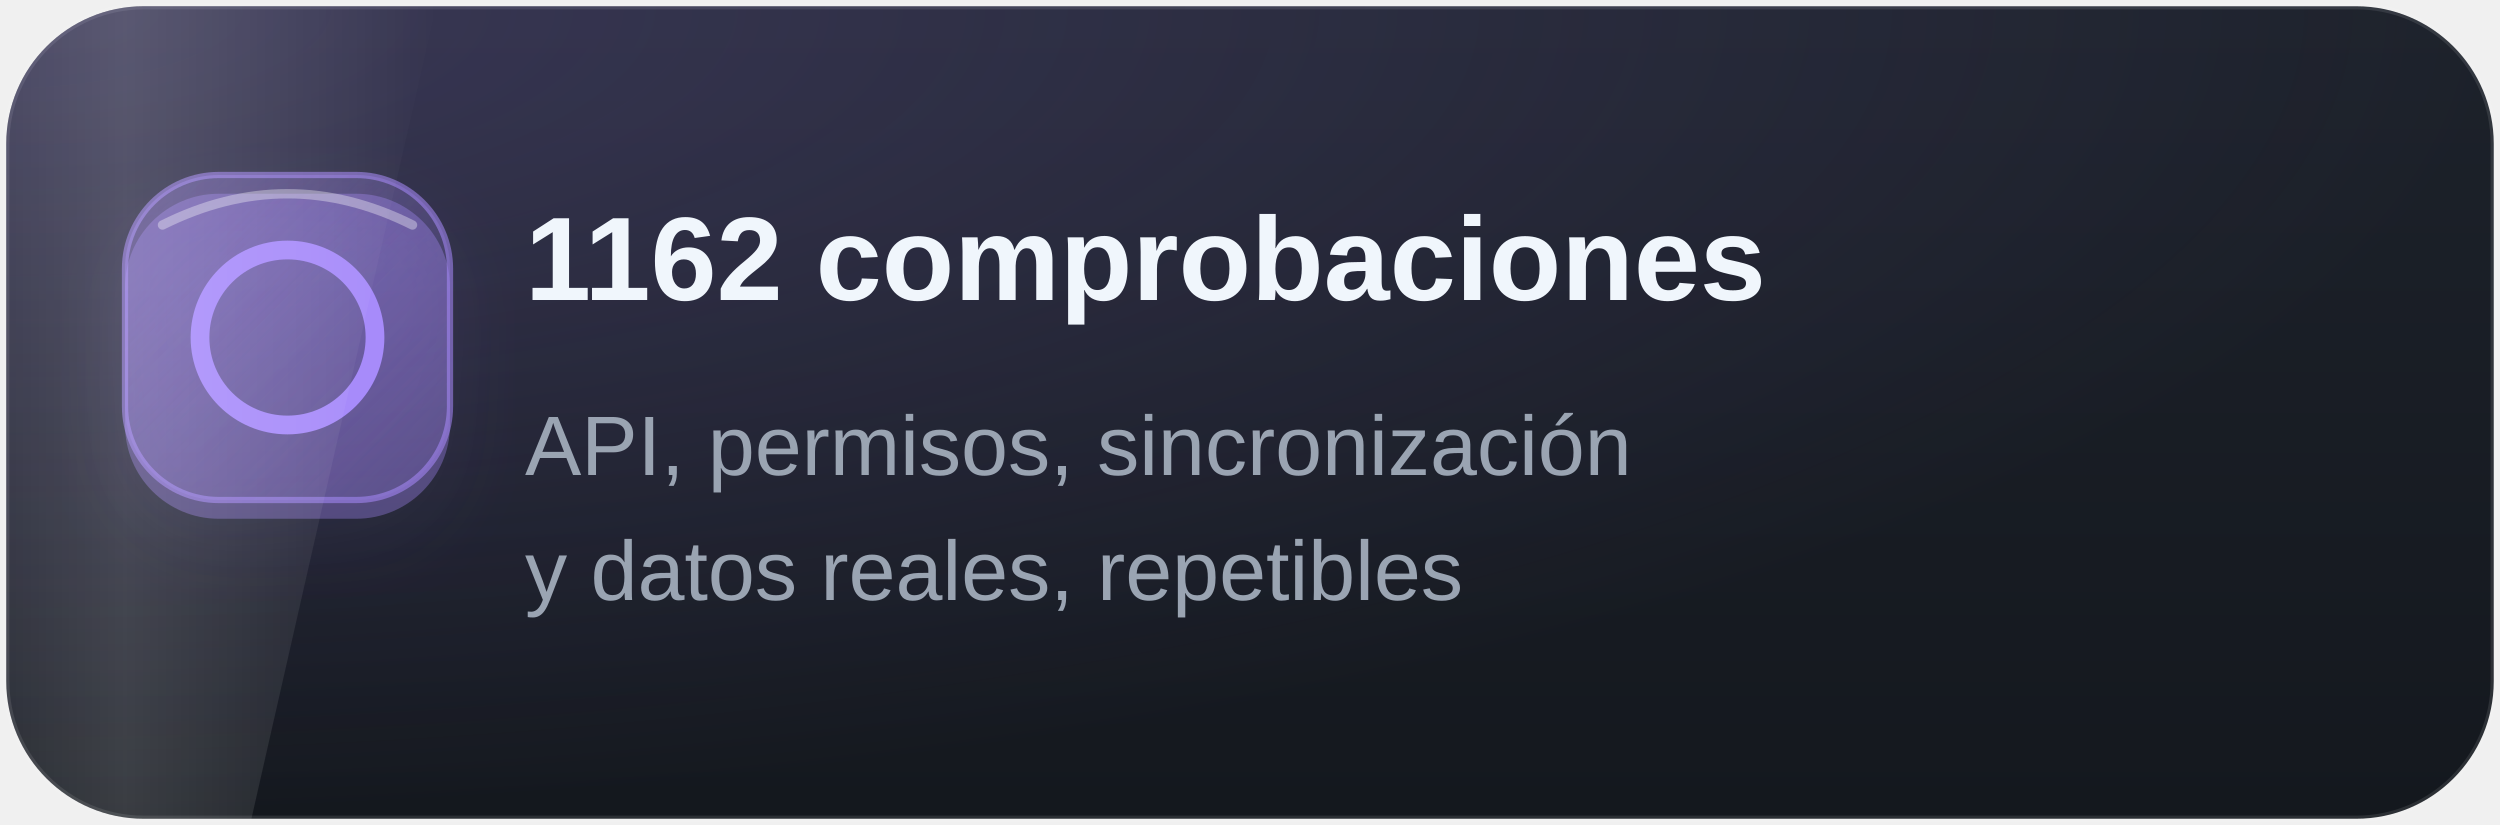
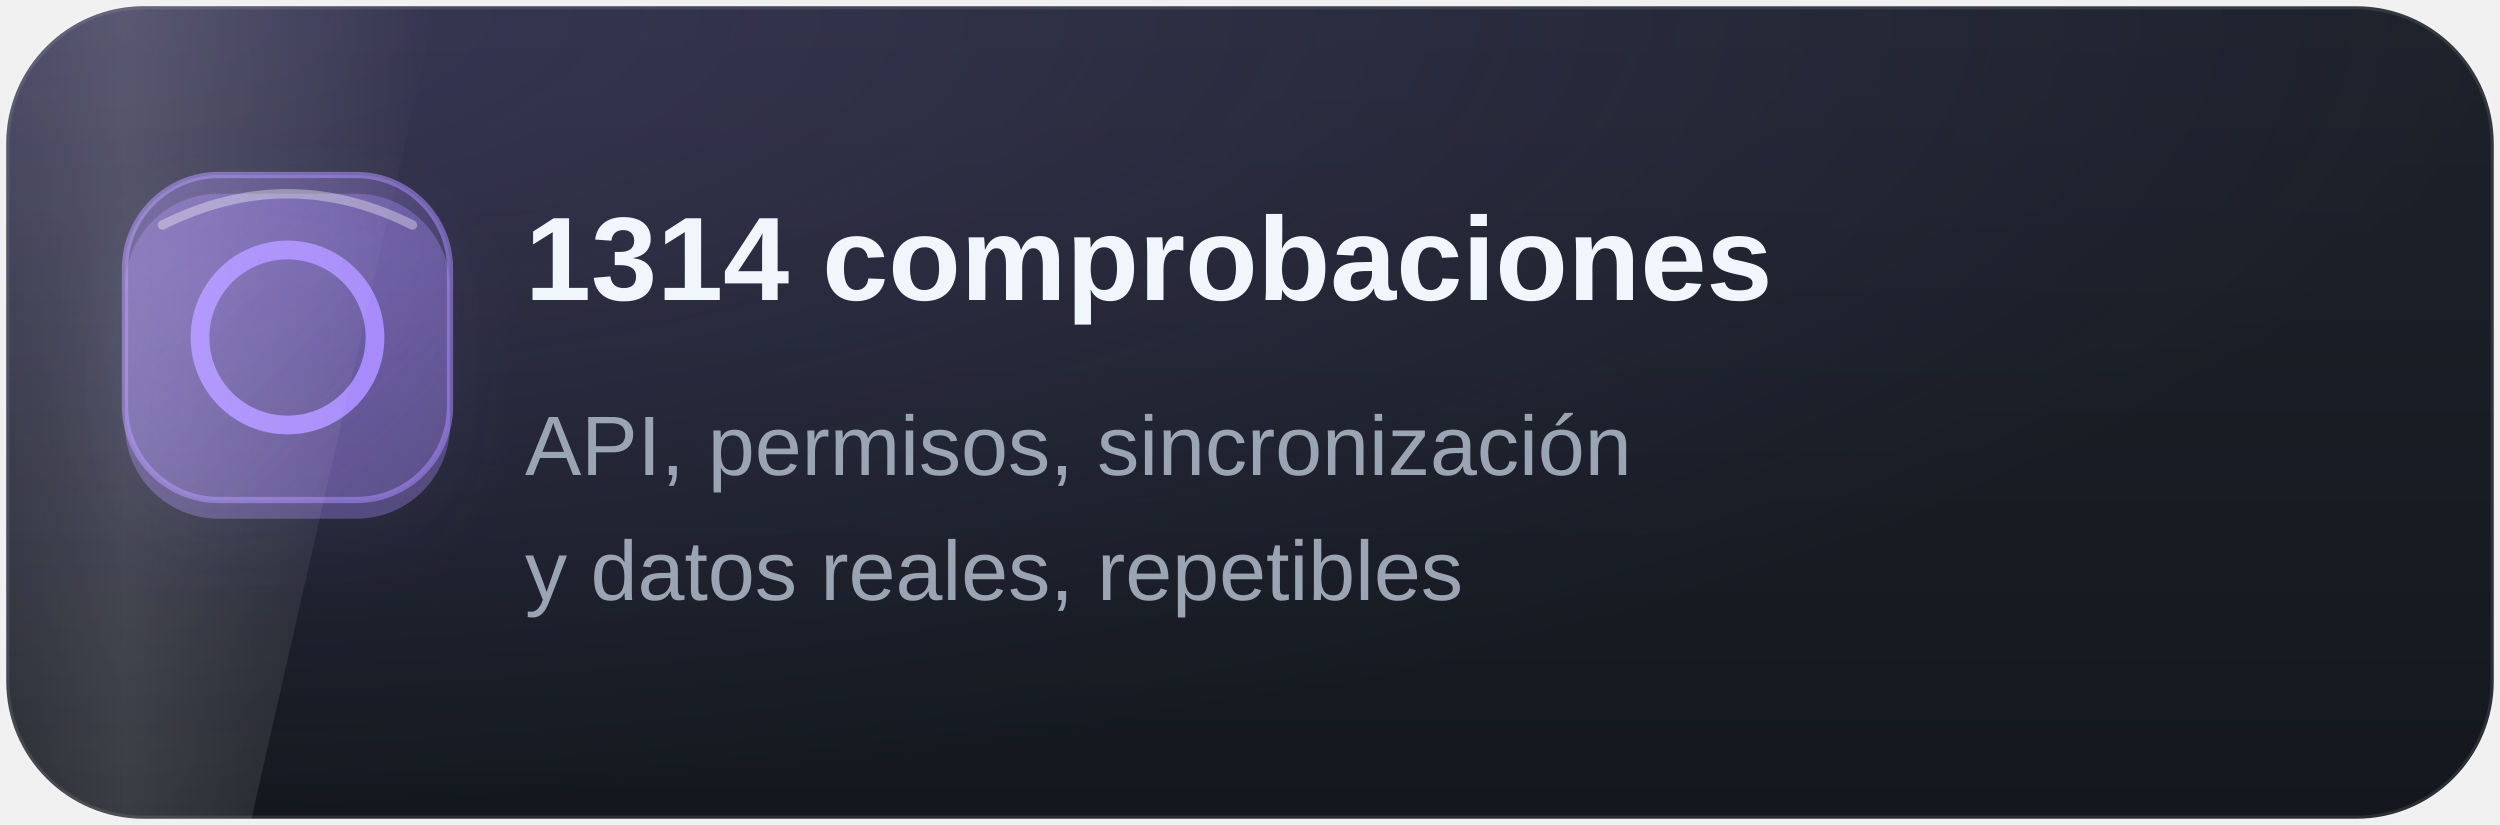
- <svg xmlns="http://www.w3.org/2000/svg" width="400" height="132" viewBox="0 0 400 132" role="img" aria-label="1162 comprobaciones">
+ <svg xmlns="http://www.w3.org/2000/svg" width="400" height="132" viewBox="0 0 400 132" role="img" aria-label="1314 comprobaciones">
  <defs>
    <linearGradient id="cg" x1="0" y1="0" x2="0" y2="1">
      <stop offset="0" stop-color="#1d222b" />
      <stop offset="1" stop-color="#14181e" />
    </linearGradient>
    <linearGradient id="ig" x1="0" y1="0" x2="1" y2="1">
      <stop offset="0" stop-color="#a78bfa" stop-opacity="0.38" />
      <stop offset="1" stop-color="#a78bfa" stop-opacity="0.08" />
    </linearGradient>
    <radialGradient id="glow" cx="0" cy="0" r="1">
      <stop offset="0" stop-color="#a78bfa" stop-opacity="0.22" />
      <stop offset="1" stop-color="#a78bfa" stop-opacity="0" />
    </radialGradient>
    <filter id="s" x="-20%" y="-20%" width="140%" height="160%">
      <feDropShadow dx="0" dy="6" stdDeviation="6" flood-color="#a78bfa" flood-opacity="0.35" />
    </filter>
    <linearGradient id="bri" x1="0" y1="0" x2="1" y2="0">
      <stop offset="0" stop-color="#fff" stop-opacity="0" />
      <stop offset="0.5" stop-color="#fff" stop-opacity="0.16" />
      <stop offset="1" stop-color="#fff" stop-opacity="0" />
    </linearGradient>
    <clipPath id="rec">
      <rect x="1" y="1" width="398" height="130" rx="22" />
    </clipPath>
    <style>
    .respira { animation: respira 4.5s ease-in-out 1.4s infinite; }
    .ico { animation: flota 3.8s ease-in-out 1.4s infinite; }
    .onda { fill: none; stroke: #a78bfa; stroke-width: 2; opacity: 0; transform-box: fill-box; transform-origin: center; animation: onda 3.2s ease-out 1.4s infinite; }
    .brillo { animation: barrido 6s ease-in-out 2.4s infinite; }
    .parpadeo { animation: parpadeo 2.4s ease-in-out 1.4s infinite; }
    .candado { transform-box: fill-box; transform-origin: 50% 100%; animation: candado 5s ease-in-out 1.4s infinite; }
    .rayo { stroke-dasharray: 100; animation: rayo 2.4s ease-in-out 1.4s infinite; }
    .trazo { stroke-dasharray: 100; stroke-dashoffset: 100; animation: trazo 4s ease-in-out 1.4s infinite; }
    .giro { stroke-dasharray: 100; animation: giro 4s ease-in-out 1.4s infinite; transform-box: fill-box; transform-origin: center; }
    .espera { animation: espera 3s ease-in-out 1.4s infinite; }
    .escudo { transform-box: fill-box; transform-origin: center; animation: escudo 3.2s ease-in-out 1.4s infinite; }
    .hoja { stroke-dasharray: 100; stroke-dashoffset: 100; animation: trazo 4.4s ease-in-out 1.4s infinite; }
    .lineas { animation: lineas 4.4s ease-in-out 1.4s infinite; }
    @keyframes respira { 0%, 100% { opacity: 0.6; } 50% { opacity: 1; } }
    @keyframes flota { 0%, 100% { transform: translateY(0); } 50% { transform: translateY(-2.5px); } }
    @keyframes onda { 0% { transform: scale(1); opacity: 0.55; } 70%, 100% { transform: scale(1.55); opacity: 0; } }
    @keyframes barrido { 0%, 55% { transform: translateX(-90px); } 100% { transform: translateX(520px); } }
    @keyframes parpadeo { 0%, 100% { opacity: 1; } 50% { opacity: 0.15; } }
    @keyframes candado { 0%, 70%, 100% { transform: translateY(0); } 80% { transform: translateY(-2px); } 90% { transform: translateY(0); } }
    @keyframes rayo { 0% { stroke-dashoffset: 100; opacity: 1; } 35%, 70% { stroke-dashoffset: 0; opacity: 1; } 85% { opacity: 0.25; } 100% { stroke-dashoffset: 0; opacity: 1; } }
    @keyframes trazo { 0%, 8% { stroke-dashoffset: 100; } 40%, 82% { stroke-dashoffset: 0; } 100% { stroke-dashoffset: -100; } }
    @keyframes giro { 0% { stroke-dashoffset: 100; } 45%, 100% { stroke-dashoffset: 0; } }
    @keyframes espera { 0%, 100% { opacity: 1; } 50% { opacity: 0.35; } }
    @keyframes escudo { 0%, 100% { transform: scale(1); } 50% { transform: scale(1.07); } }
    @keyframes lineas { 0%, 20% { opacity: 0.2; } 45%, 85% { opacity: 1; } 100% { opacity: 0.2; } }
    @media (prefers-reduced-motion: reduce) { *, *::before, *::after { animation: none !important; } .anim { display: none; } }
    </style>
  </defs>
  <rect x="1" y="1" width="398" height="130" rx="22" fill="url(#cg)" stroke="#ffffff" stroke-opacity="0.1" />
  <rect x="1" y="1" width="398" height="130" rx="22" fill="url(#glow)" class="respira" />
  <g transform="translate(20 28)">
    <circle class="onda" cx="26" cy="26" r="26" />
    <g class="ico">
      <rect y="3" width="52" height="52" rx="15" fill="#a78bfa" fill-opacity="0.35" />
      <rect width="52" height="52" rx="15" fill="url(#ig)" stroke="#a78bfa" stroke-opacity="0.55" filter="url(#s)" />
      <path d="M6 8 Q26 -2 46 8" fill="none" stroke="#fff" stroke-opacity="0.35" stroke-width="1.5" stroke-linecap="round" />
      <circle class="giro" pathLength="100" cx="26" cy="26" r="14" fill="none" stroke="#a78bfa" stroke-width="3" />
      <path class="trazo" pathLength="100" d="M19 26.5 L24 31.5 L33.5 21" fill="none" stroke="#a78bfa" stroke-width="3.2" stroke-linecap="round" stroke-linejoin="round" />
    </g>
  </g>
-   <text x="84" y="48" font-family="'Segoe UI', 'Helvetica Neue', Arial, sans-serif" font-size="19" font-weight="700" fill="#f0f6fc">1162 comprobaciones</text>
+   <text x="84" y="48" font-family="'Segoe UI', 'Helvetica Neue', Arial, sans-serif" font-size="19" font-weight="700" fill="#f0f6fc">1314 comprobaciones</text>
  <text x="84" y="76" font-family="'Segoe UI', 'Helvetica Neue', Arial, sans-serif" font-size="13.5" fill="#9aa4b2">API, permisos, sincronización</text>
  <text x="84" y="96" font-family="'Segoe UI', 'Helvetica Neue', Arial, sans-serif" font-size="13.5" fill="#9aa4b2">y datos reales, repetibles</text>
  <g clip-path="url(#rec)">
    <path class="brillo" d="M0 0H70L40 132H-30Z" fill="url(#bri)" />
  </g>
</svg>
